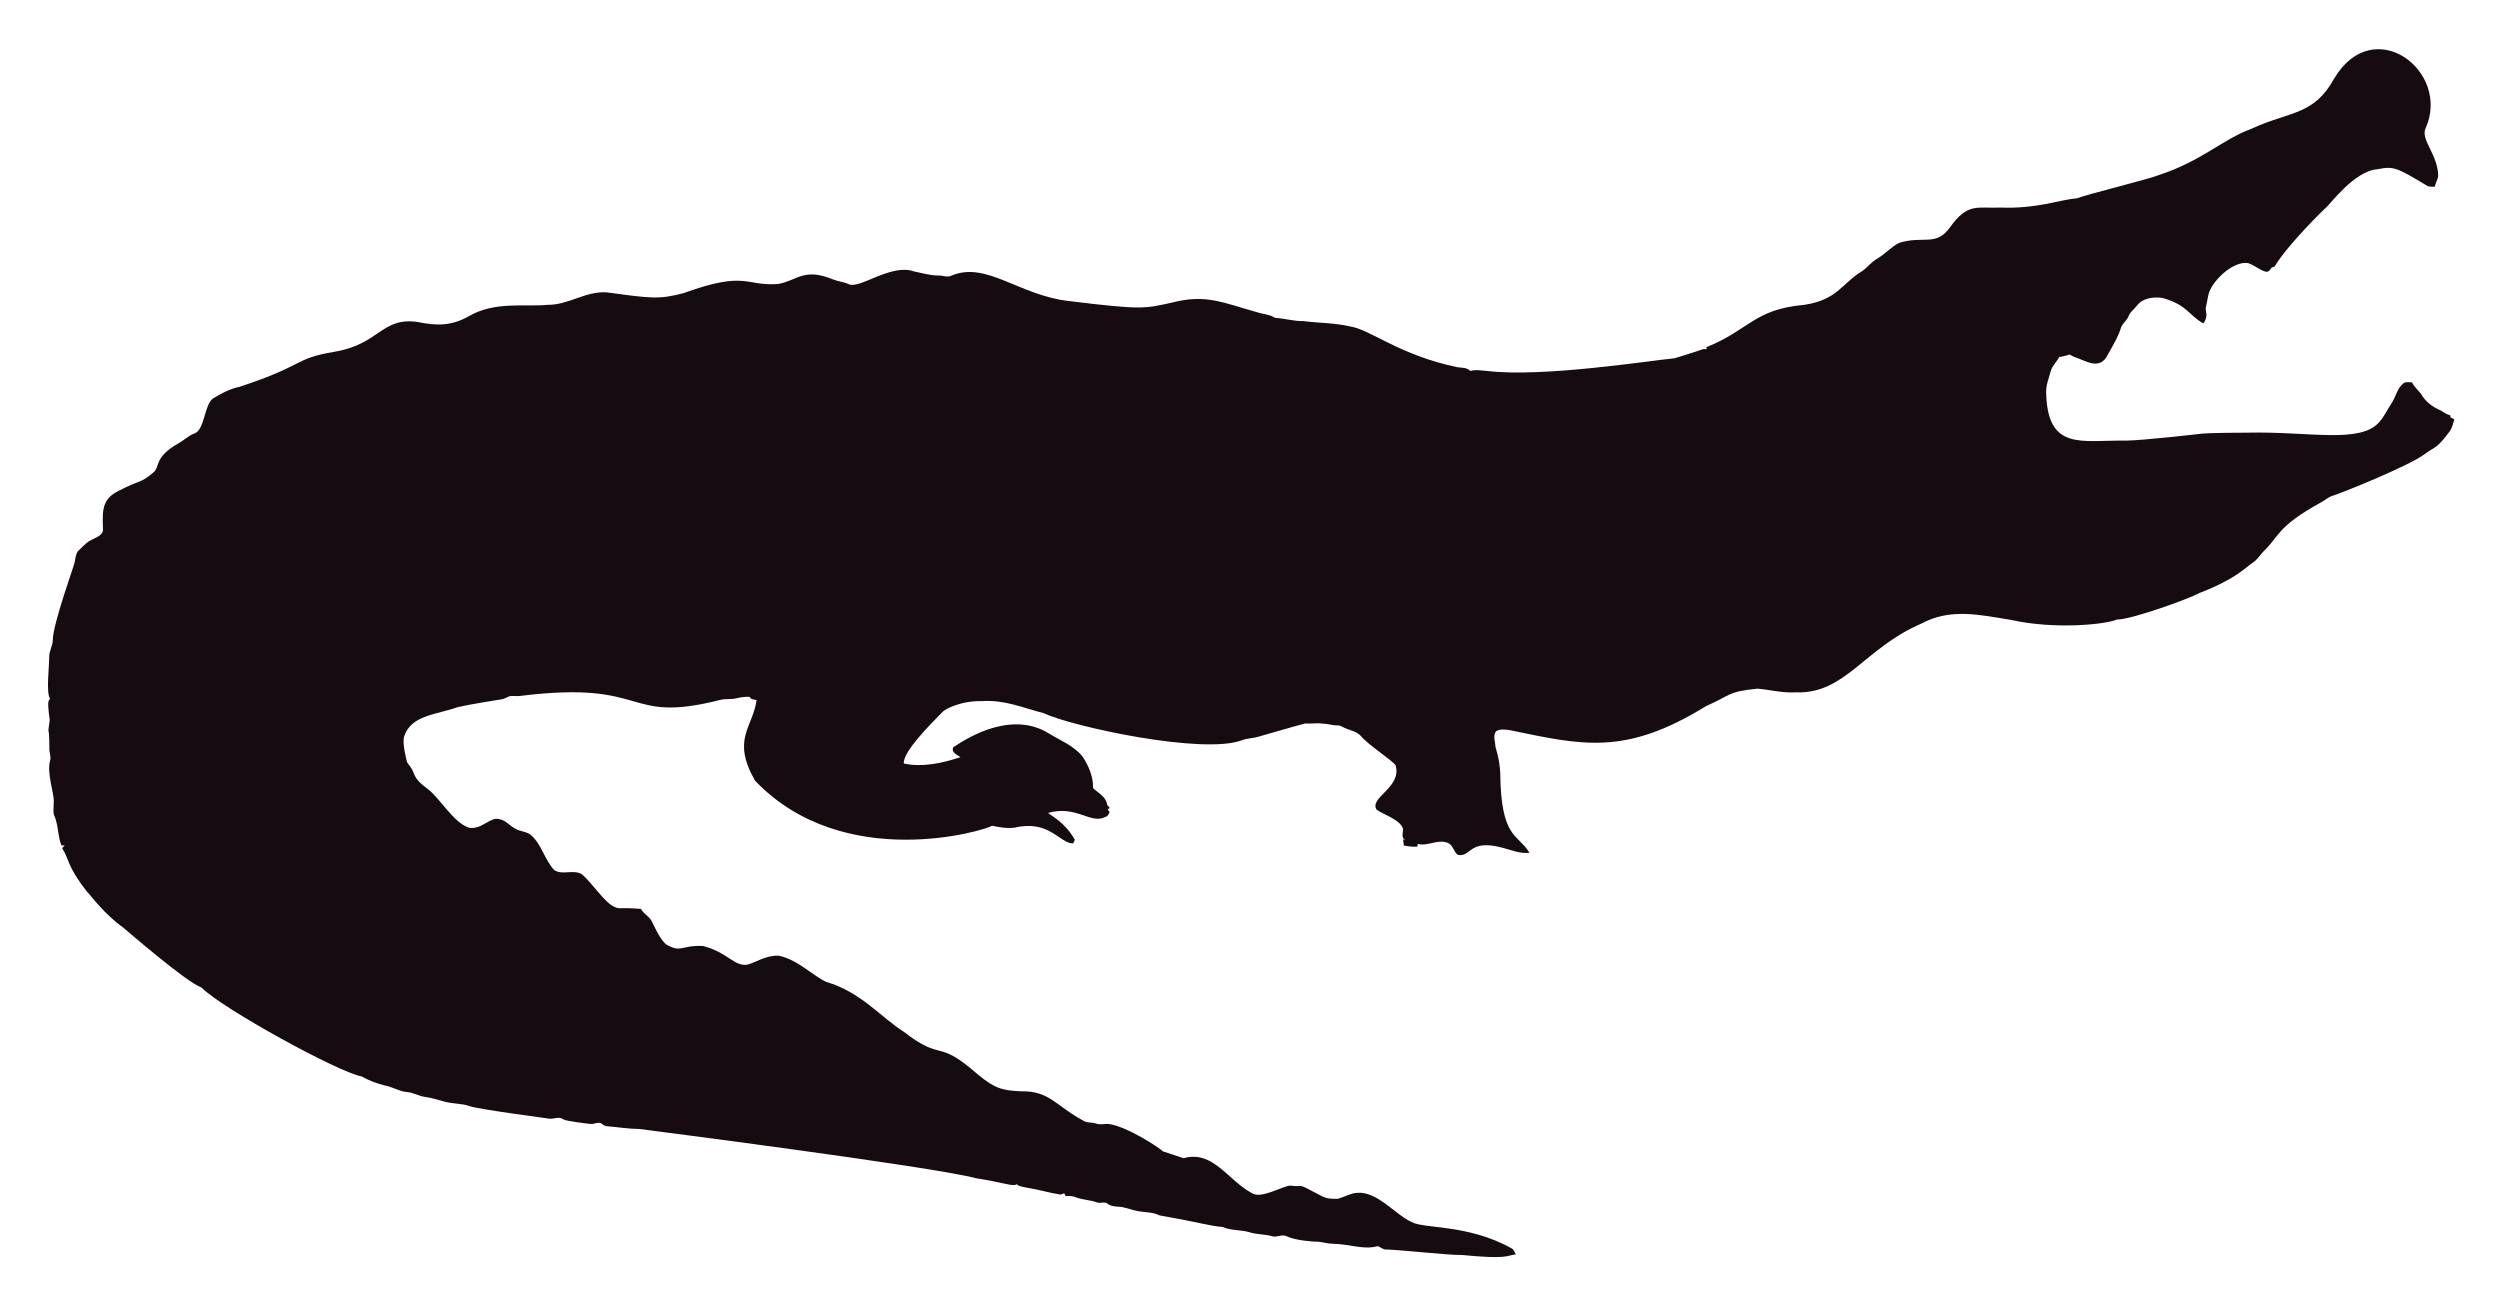
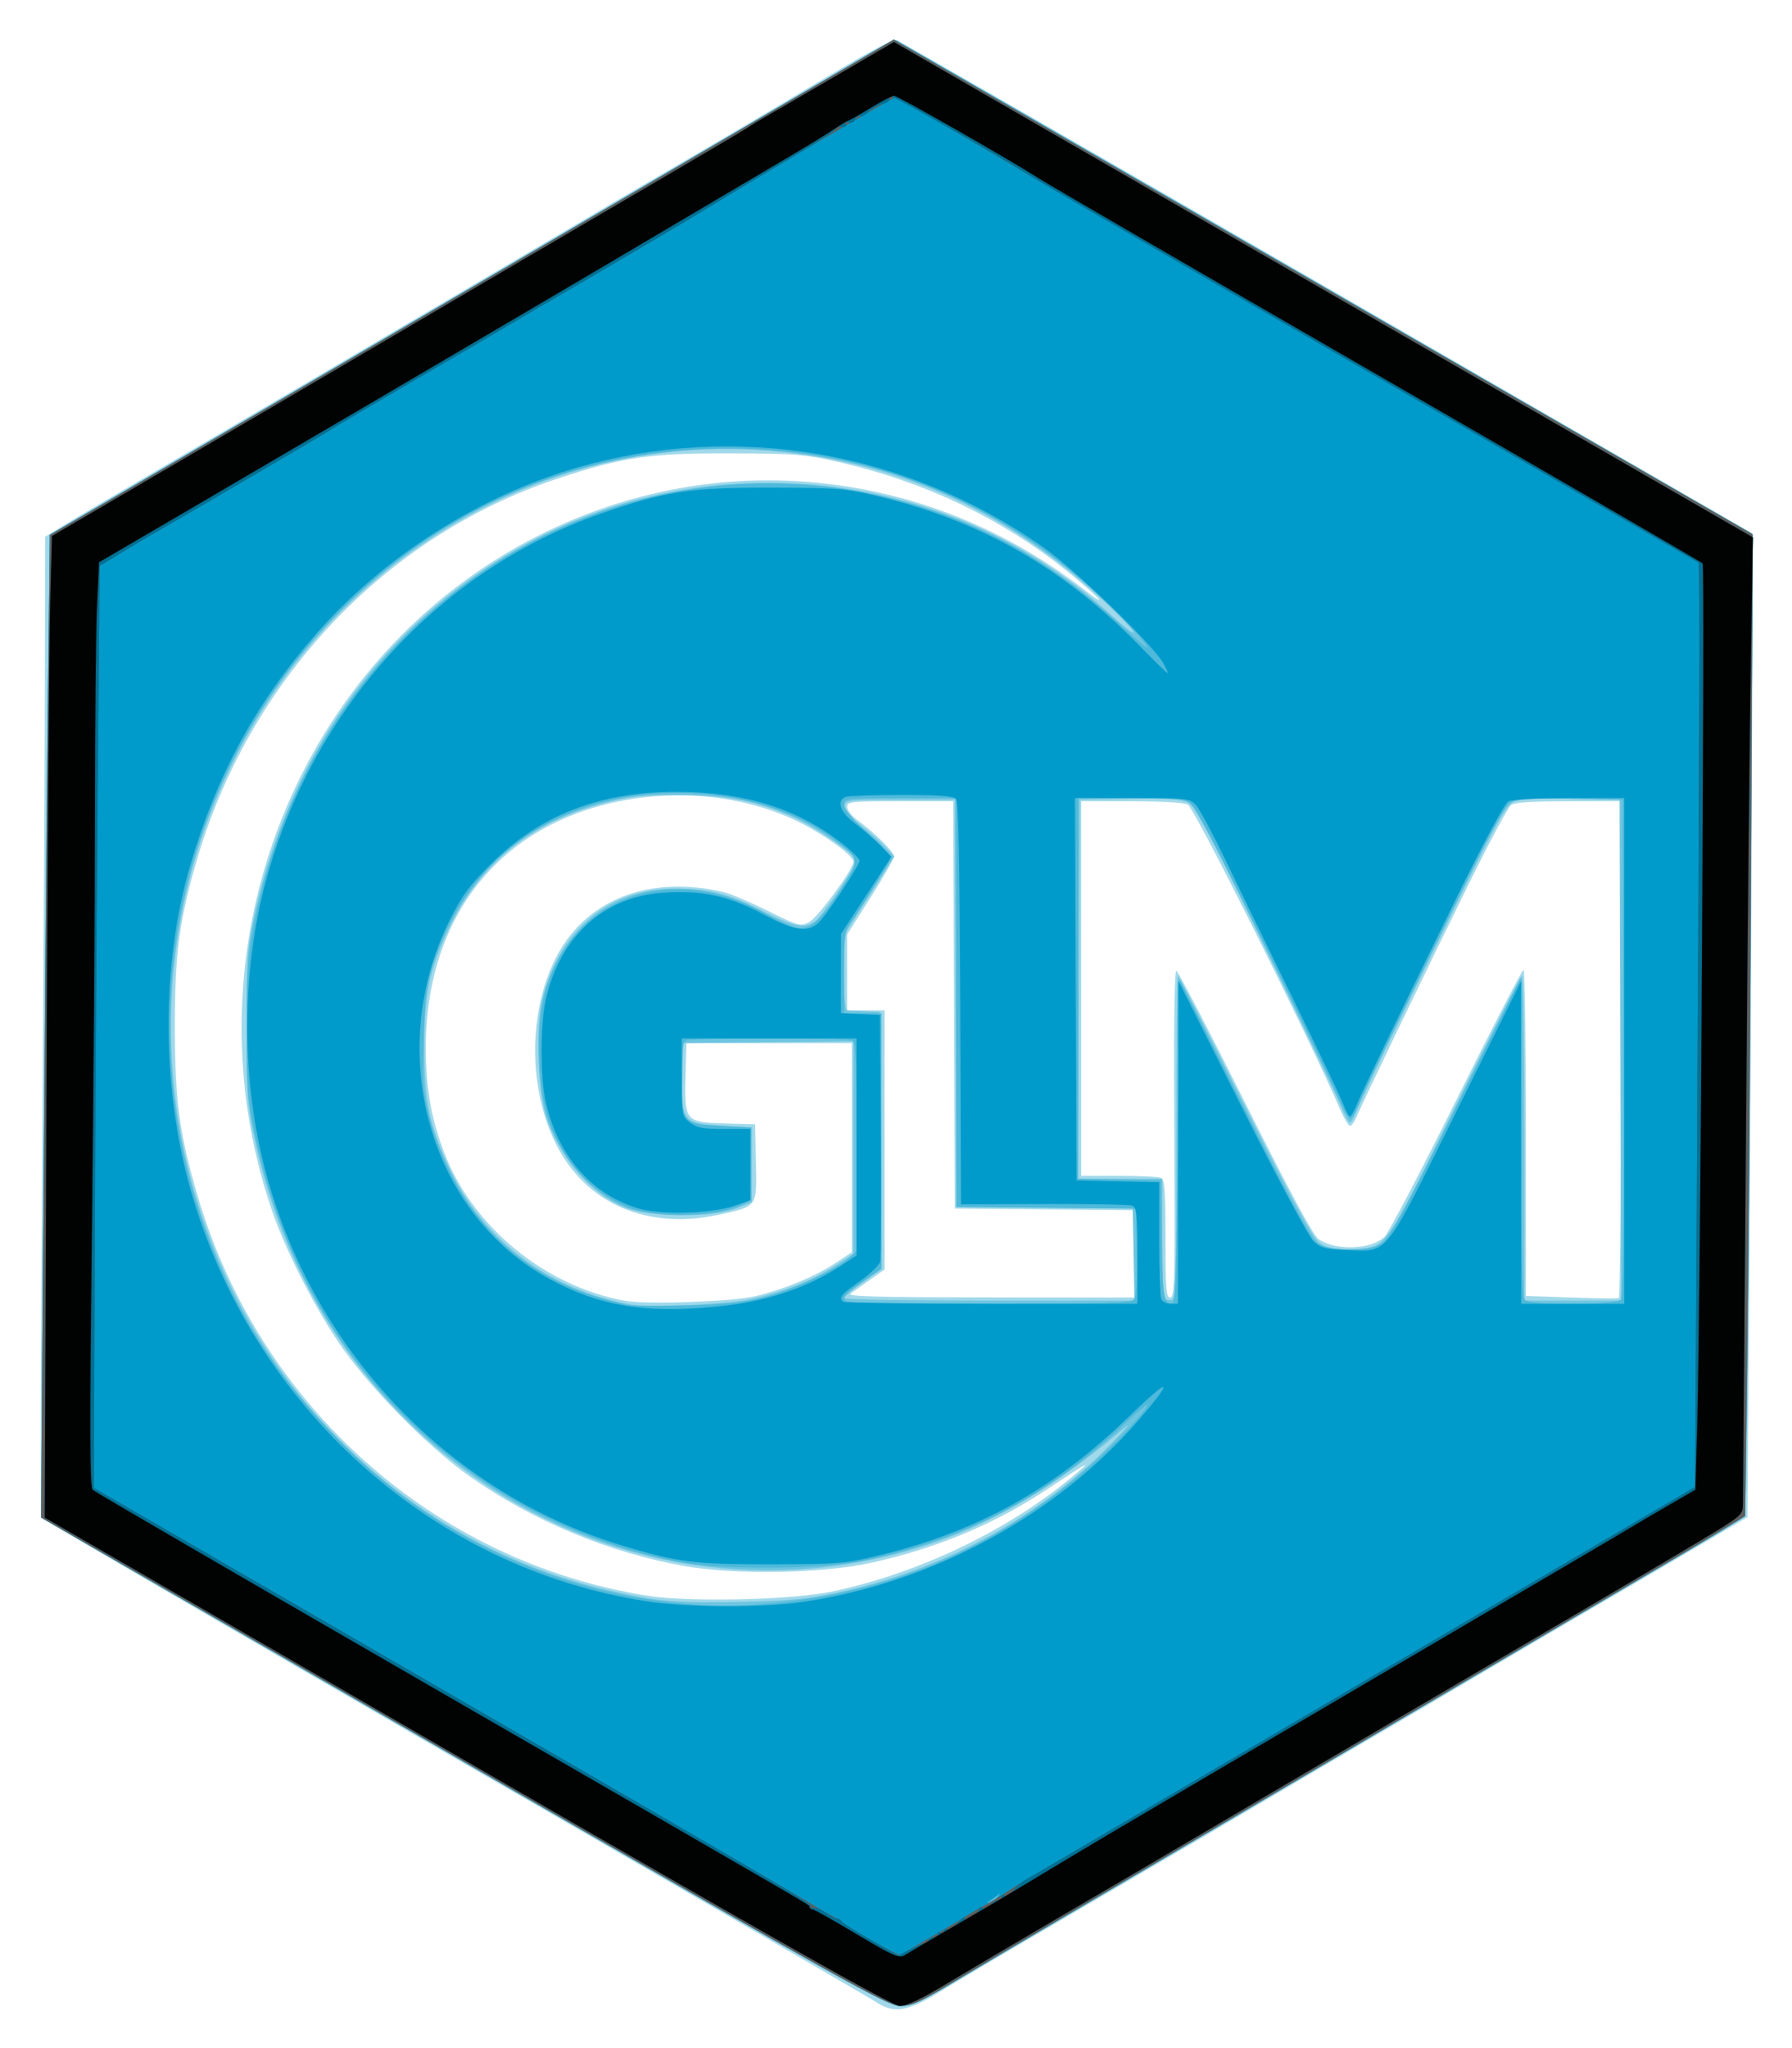
- <svg xmlns="http://www.w3.org/2000/svg" role="img" viewBox="-18.65 -23.65 2659.80 1387.30">
-   <path fill="#160B10" d="M2562.057 112.664c-5.93 12.226 13.089 27.649 13.408 51.328-.967 3.791-2.837 7.289-3.816 11.093-2.417-.267-4.923.089-7.226-.636-33.512-20.05-36.245-21.483-53.631-18.038-24.88 1.775-51.012 38.147-54.547 40.579-1 .685-40.963 39.485-54.967 62.993-1.056.331-2.086.661-3.078 1.005-1.45 2.188-3.295 5.317-6.386 4.363-6.755-1.794-12.047-7.022-18.687-9.083-14.172-2.325-33.569 14.577-40.185 28.126-2.76 5.432-2.862 11.614-4.401 17.415-2.078 5.918 3.558 9.203-2.964 18.611-15.758-8.651-16.89-19.671-43.645-27.108-9.541-1.323-21.002.025-27.146 8.345-2.9 3.956-7.454 6.64-8.994 11.487-1.705 4.223-5.788 6.857-7.569 10.978-3.219 10.775-9.274 20.417-14.705 30.186-7.484 15.043-21.458 7.113-29.639 3.893-3.549-1.501-7.378-2.404-10.482-4.745-3.613 1.31-7.378 2.124-11.131 2.799-2.9 5.19-7.62 9.362-9.184 15.252-1.972 7.442-5.139 14.807-4.771 22.656 1.426 62.435 37.744 50.23 84.657 50.985 18.427-.238 76.659-6.917 77.661-7.06 10.315-1.512 51.103-1.387 52.104-1.425 64.718-1.507 119.253 12.017 139.725-10.991 5.622-6.144 8.955-13.878 13.598-20.735 4.617-7.073 5.915-16.893 13.662-21.562 2.519-.687 5.19-.305 7.81-.242 2.481 5.406 7.582 8.854 10.609 13.891 4.503 7.467 12.047 12.632 19.921 16.041 3.269 1.794 6.144 4.389 9.999 4.936.166.852.369 1.705.598 2.57 1.259.611 2.519 1.208 3.854 1.819-1.196 4.325-2.073 8.854-4.681 12.606-14.981 20.134-15.737 16.079-26.561 24.297-16.513 12.73-90.704 42.38-97.937 44.421-4.63 1.259-8.078 4.719-12.199 6.907-47.689 26.034-44.914 36.755-61.276 51.99-3.969 4.096-6.856 9.273-11.754 12.403-6.886 4.248-16.845 16.908-56.76 32.26-10.994 6.222-73.381 28.559-87.544 28.177-12.182 5.289-66.295 10.873-113.113.394-34.047-5.52-64.247-12.539-95.05 3.905-61.045 26.219-81.054 75.205-133.67 73.195-13.739.903-27.159-2.684-40.745-3.943-32.756 3.396-26.951 6.432-54.687 18.547-86.536 53.421-132.198 41.426-208.888 25.607-4.859-.636-10.304-1.616-14.68 1.259-3.511 4.999-.687 11.232-.509 16.804 2.76 8.879 4.605 18.076 5.037 27.388.678 70.703 18.876 64.615 31.064 85.038-10.38 1.31-20.137-3.346-30.008-5.724-35.054-8.942-31.959 10.974-46.367 7.887-4.376-3.651-5.076-10.864-10.94-12.886-10.482-3.893-20.875 4.033-31.37 1.285-.165.725-.483 2.163-.649 2.875-4.834.432-9.592-.331-14.311-1.196-.153-2.201-.407-4.401-.751-6.551.7.127 2.112.382 2.824.509-5.368-1.387-2.926-7.48-2.862-11.411-2.581-10.171-21.93-15.743-28.266-20.735-7.896-13.101 27.192-23.356 20.29-47.143-4.808-6.385-29.888-22.164-37.17-31.395-4.783-5.063-12.047-5.813-18.013-8.815-1.972-.827-3.791-2.315-6.017-2.239-5.597.191-10.965-1.781-16.537-1.908-6.208-.878-12.441.318-18.661-.076-6.376 1.51-49.471 13.993-49.471 13.993-5.775 1.781-11.97 1.603-17.631 3.791-41.153 15.671-180.401-14.399-211.051-28.838-22.477-5.819-41.27-14.396-65.945-12.772-23.033-.496-39.521 9.215-41.101 11.08-14.156 14.382-42.805 43.009-41.597 55.297 9.881 2.049 27.067 4.244 60.297-6.755-3.6-2.633-10.164-4.859-7.683-10.52 30.91-20.96 69.478-34.528 101.385-14.896 12.454 7.683 26.879 13.128 36.241 24.907 6.449 9.897 11.461 21.384 11.08 33.43 5.483 5.19 14.184 9.464 14.96 17.771.954 1.132 1.883 2.239 2.9 3.371-.56.344-1.679 1.03-2.251 1.361.674 1.081 1.336 2.15 2.022 3.244-1.157 2.112-2.252 4.643-4.923 5.037-15.167 7.923-30.412-12.885-60.589-4.414 4.515 3.914 17.957 10.035 28.495 28.596-.623 1.285-1.221 2.582-1.781 3.893-14.581-.066-25.26-25.439-62.103-16.83-8.065 1.081-16.27-.28-24.119-2.048-5.689 4.616-157.704 51.097-252.241-47.919-25.462-44.516-2.105-56.742 1.616-85.776-2.646-.598-6.259-.445-7.429-3.447-4.834-.216-9.63.547-14.311 1.666-5.343 1.336-10.927.254-16.283 1.527-104.921 26.598-73.475-21.586-213.976-4.058-3.638.483-7.327-.471-10.927.267-2.722 1.043-5.203 2.786-8.129 3.244-1.005.139-35.568 5.632-46.749 8.332-23.248 8.245-49.669 8.494-57.027 31.013-2.544 7.127 2.495 25.23 2.659 26.23.509 2.748 2.964 4.529 4.274 6.907 5.125 7.002 1.576 10.814 17.186 22.287 13.483 9.569 27.903 36.42 44.764 41.877 13.652 2.389 22.508-11.842 32.107-9.146 7.022 1.107 11.334 7.276 17.415 10.317 5.356 3.193 12.365 2.633 17.033 7.162 11.029 10.189 14.018 26.078 24.284 36.878 8.765 5.47 19.972-.979 28.965 4.071 11.309 9.233 25.045 31.634 35.809 35.287 4.836 2.294 4.589-.02 27.477 1.832 2.226 4.796 7.327 7.085 10.253 11.347 2.611 3.387 8.633 20.294 16.715 26.574 16.075 9.185 15.426.491 38.875 1.488 26.056 6.667 32.977 21.713 46.774 19.997 8.688-1.942 19.833-10.206 33.646-9.68 20.419 4.043 37.013 21.857 50.896 27.986 36.199 10.4 58.502 37.92 82.062 52.817 43.011 33.213 34.403 6.396 79.034 45.566 18.208 15.125 26.246 17.04 45.986 17.936 30.318-.751 37.93 16.193 65.525 30.81 4.134 3.155 9.541 1.844 14.196 3.498 4.147 1.463 8.51.394 12.772.369 18.974 1.87 55.059 25.539 58.465 29.232 7.353 2.353 14.667 4.91 22.02 7.276 31.527-8.837 46.862 23.524 72.916 37.323 9.817 6.052 31.604-7.299 40.338-8.179 17.829 2.357 3.781-4.531 33.392 11.016 5.241 3.066 11.589 3.218 17.504 3.028 6.869-1.921 13.204-5.852 20.48-6.348 21.245-1.942 41.314 23.767 57.816 30.975 12.756 7.578 60.29 2.089 106.638 28.189 2.366 1.298 3.155 4.007 4.3 6.284-10.435 1.423-8.676 5.392-56.964.7-16.115.199-61.486-5.252-82.52-5.953-2.824-.572-4.91-3.04-7.772-3.397-15.269 4.072-27.792-2.198-48.492-2.671-5.546-.102-10.825-2.201-16.359-2.162-2.762-.015-21.848-1.008-32.323-6.004-4.758-1.972-9.668 1.654-14.476.293-7.747-2.315-16.003-1.781-23.737-4.121-9.541-3.104-20.277-1.692-29.41-5.865-12.12-.691-23.98-4.714-66.899-12.25-6.984-3.625-14.985-3.091-22.516-4.49-7.416-1.145-14.324-4.643-21.892-4.821-3.727-.204-7.632-.649-10.698-2.939-3.206-2.951-7.645-.127-11.334-1.539-7.531-2.798-15.774-2.646-23.203-5.712-3.282-1.298-6.844-1.17-10.278-1.081-.394-.763-1.183-2.264-1.577-3.015-1.285.636-2.608 1.119-3.982 1.45-12.263-1.87-24.131-5.674-36.394-7.467-3.46-.903-7.404-1.005-10.113-3.6-3.831 2.97-12.398-1.54-43.747-6.411-46.335-12.483-357.594-52.295-357.594-52.295-11.716-.14-23.317-2.023-34.982-3.015-2.442-.127-4.211-1.844-6.068-3.18-3.753-1.387-7.467 1.336-11.271.789-2.02-.195-26.027-2.946-28.838-4.923-4.592-3.587-10.278.216-15.367-.738-2.203-.387-74.203-9.818-84.135-13.242-8.243-2.989-17.224-2.379-25.658-4.529-7.162-1.895-14.209-4.274-21.574-5.254-6.92-.878-13.001-4.923-20.035-5.266-8.319-.878-15.443-5.826-23.648-7.073-8.256-2.252-16.448-5.037-23.775-9.49-23.552-3.584-149.518-72.739-170.649-94.63-16.013-5.37-81.914-62.745-82.914-63.439-21.039-15.096-34.147-33.758-38.964-38.595-21.778-27.726-18.854-34.892-26.396-46.215.916-1.018 1.832-2.01 2.748-3.015-1.145.038-2.29.076-3.435.14-3.651-8.676-3.18-18.28-6.042-27.172-2.062-7.913-2.975-1.701-2.175-19.526.634-7.664-7.675-30.697-3.931-43.518 1.348-4.16-.814-8.281-.751-12.454.068-28.882-2.418-11.02.394-30.657-3.041-22.85-1.09-20.042.305-22.719-4.294-7.378-.844-32.606-.89-44.586-.025-6.246 3.714-11.741 3.867-17.962 0-16.859 22.775-79.378 23.076-82.113 1.056-4.198 1.043-9.032 3.778-12.568 4.338-3.74 7.874-8.485 13.052-11.169 4.745-2.913 11.411-4.172 13.471-10.088.043-16.362-3.503-32.575 15.532-42.157 25.219-13.344 23.115-7.424 38.34-20.379 6.931-5.754.059-15.764 26.434-30.772 5.915-3.129 10.622-8.281 17.046-10.507 11.015-3.661 10.497-31.892 20.099-37.437 8.612-5.33 17.796-10.113 27.795-12.148 71.433-23.584 56.818-29.805 100.939-37.31 48.019-7.907 49.805-36.895 88.244-31.777 19.858 4.163 35.994 4.605 54.61-5.953 27.665-16.35 60.97-9.859 83.919-12.212 22.172.42 41.279-15.29 63.693-13.191 46.138 6.272 54.878 7.691 80.993.738 67.442-24.31 65.094-7.128 100.634-9.706 20.946-3.875 27.233-17.596 58.388-4.91 5.368 2.188 11.283 2.595 16.575 5.025 11.553 5.818 45.215-22.204 69.43-13.535 8.676 1.717 17.262 4.401 26.205 4.401 4.49-.216 9.083 2.252 13.446.293 37.015-16.156 72.304 20.872 125.096 26.815 80.305 9.923 81.3 7.845 110.289 1.603 36.266-9.336 54.189.413 92.111 10.902 5.775 1.717 12.11 1.984 17.237 5.47 10.075.458 19.844 3.638 29.983 3.396 16.588 2.163 33.506 1.819 49.853 5.686 21.982 3.418 52.115 30.498 114.347 43.441 4.681.572 9.999.28 13.586 3.956 5.864-1.844 12.047-.267 18.038-.025 59.148 7.176 174.934-11.359 199.106-13.471 9.82-3.218 19.819-5.966 29.576-9.452 1.488-.674 3.155-.356 4.758-.229-.115-.522-.356-1.577-.483-2.099 45.944-18.548 50.589-40.213 103.827-45.057 35.891-5.17 40.645-23.282 61.836-35.809 5.712-3.969 9.897-9.808 16.028-13.281 8.408-4.872 14.82-12.555 23.559-16.931 25.605-7.944 38.867 4.305 53.847-16.257 19.089-26.933 29.276-20.168 53.605-21.256 38.819 1.522 63.061-8.345 81.948-9.935 11.484-4.495 77.877-20.69 87.061-24.742 45.297-14.857 67.746-37.884 97.505-48.848 42.187-19.404 67.008-14.225 88.74-53.694 41.891-70.568 124.443-7.946 97.366 52.7z" />
+ <svg xmlns="http://www.w3.org/2000/svg" role="img" viewBox="-7.33 -6.83 367.40 419.90">
+   <g id="g1054">
+     <g id="g1175" stroke-width=".64">
+       <path id="path1189" fill="#a1d9eb" d="M 172.16,403.544 C 170.928,402.72 132.336,380.383 86.4,353.908 40.464,327.433 2.413,305.301 1.842,304.726 0.891,303.767 0.847,297.631 1.316,231.36 1.598,191.584 1.849,146.481 1.874,131.131 L 1.92,103.222 5.612,100.943 C 7.643,99.69 16.931,94.218 26.252,88.784 35.573,83.35 51.552,73.995 61.76,67.996 71.968,61.997 88.528,52.274 98.56,46.389 c 10.032,-5.885 19.016,-11.17 19.964,-11.745 0.948,-0.575 7.14,-4.188 13.76,-8.029 C 138.904,22.774 148.496,17.132 153.6,14.078 171.56,3.331 175.496,1.167 176.543,1.463 177.124,1.628 216.768,24.389 264.64,52.043 l 87.04,50.28 0.149,36.678 c 0.082,20.173 -0.062,65.603 -0.32,100.956 l -0.469,64.278 -8.96,5.277 c -4.928,2.902 -9.68,5.692 -10.56,6.2 -4.999,2.886 -29.258,17.104 -33.6,19.694 -2.816,1.679 -13.153,7.756 -22.972,13.503 -9.818,5.747 -18.805,11.026 -19.971,11.73 -2.908,1.757 -32.152,18.899 -48.898,28.664 -7.568,4.413 -16.607,9.777 -20.087,11.92 -7.273,4.479 -9.939,4.926 -13.833,2.321 z m -8.64,-84.104 c 18.209,-3.907 36.58,-12.83 49.994,-24.283 3.132,-2.674 2.173,-2.148 -5.972,3.276 -10.894,7.254 -22.923,12.265 -36.549,15.225 -9.748,2.118 -27.463,2.416 -37.737,0.636 C 117.769,311.611 101.839,304.978 88.96,295.849 80.026,289.517 67.812,276.99 61.876,268.072 56.7,260.297 51.069,249.097 48.406,241.28 30.034,187.352 53.756,127.652 103.431,102.806 119.863,94.587 137.823,90.819 155.84,91.81 c 21.542,1.185 41.847,8.833 59.2,22.297 5.717,4.436 2.805,1.271 -3.52,-3.825 C 198.096,99.466 182.252,91.906 164.564,87.876 157.726,86.318 155.921,86.176 142.4,86.13 125.87,86.074 120.4,86.873 107.035,91.299 71.629,103.022 43.707,132.643 32.923,169.92 c -3.501,12.101 -4.394,18.927 -4.399,33.6 -0.004,15.267 0.948,22.28 4.773,35.154 12.748,42.906 48.439,74.603 91.924,81.637 8.679,1.404 29.952,0.92 38.299,-0.871 z m -15.763,-60.547 c 5.827,-1.422 12.011,-3.982 16.083,-6.659 L 167.36,249.92 V 228.48 207.04 H 150.4 133.44 l -0.183,6.637 c -0.258,9.344 -0.063,9.583 8.023,9.82 l 6.24,0.183 0.179,7.812 c 0.21,9.161 0.337,8.976 -7.346,10.684 -14.92,3.316 -27.607,-2.177 -33.752,-14.614 -5.467,-11.063 -5.586,-26.215 -0.295,-37.302 5.947,-12.46 19.232,-17.868 34.813,-14.171 1.408,0.334 5.483,2.064 9.055,3.845 6.101,3.041 6.606,3.185 8.32,2.366 1.795,-0.857 9.185,-10.875 9.185,-12.452 0,-1.017 -3.811,-4.013 -8.64,-6.792 -16.344,-9.405 -39.997,-9.038 -56.386,0.876 C 88.055,172.764 80,188.432 80,208 c 0,8.278 1.113,14.589 3.804,21.567 5.865,15.21 20.626,27.295 37.005,30.298 4.52,0.829 22.181,0.193 26.949,-0.971 z M 325.12,208.282 V 157.44 h -10.758 c -7.614,0 -11.068,0.234 -11.818,0.8 -0.583,0.44 -4.194,7.136 -8.023,14.88 -7.84,15.854 -22.592,46.44 -23.692,49.12 -0.397,0.968 -0.981,1.76 -1.297,1.76 -0.316,0 -1.193,-1.437 -1.948,-3.192 -6.319,-14.689 -29.916,-61.92 -31.307,-62.665 C 235.48,157.716 230.924,157.44 224.682,157.44 H 214.4 v 38.4 38.4 h 7.628 c 4.195,0 8.083,0.175 8.64,0.388 0.874,0.335 1.012,2.045 1.012,12.48 0,10.493 0.131,12.092 0.992,12.092 0.885,0 0.971,-3.6 0.8,-33.6 -0.127,-22.19 0.026,-33.535 0.448,-33.409 0.352,0.105 6.688,12.271 14.08,27.035 9.105,18.185 13.961,27.212 15.055,27.986 3.477,2.46 10.886,2.193 13.568,-0.489 0.845,-0.845 7.488,-13.503 14.762,-28.129 7.274,-14.626 13.448,-26.593 13.721,-26.593 0.272,-8e-5 0.495,15.048 0.495,33.44 V 258.88 l 9.28,0.32 c 5.104,0.176 9.496,0.231 9.76,0.122 0.264,-0.109 0.48,-23.077 0.48,-51.04 z m -99.84,41.968 v -8.95 l -18.4,-0.17 -18.4,-0.17 -0.165,-41.76 -0.165,-41.76 h -10.875 c -10.072,0 -10.875,0.086 -10.875,1.16 0,0.638 0.936,1.851 2.08,2.696 3.674,2.714 7.52,6.521 7.52,7.444 0,0.493 -2.16,4.299 -4.8,8.458 l -4.8,7.562 v 7.78 7.78 h 3.84 3.84 v 26.573 26.573 l -2.955,2.067 c -1.625,1.137 -3.425,2.418 -4,2.846 -0.827,0.617 5.138,0.784 28.555,0.8 l 29.6,0.02 z" />
+       <path id="path1187" fill="#6ec5e0" d="M 87.745,354.368 1.091,304.32 l 0.507,-72 C 1.877,192.72 2.28,147.375 2.493,131.554 L 2.88,102.787 15.68,95.309 C 27.429,88.444 62.365,67.949 66.88,65.273 68.816,64.125 89.931,51.722 123.52,32.003 167.416,6.234 176.117,1.215 176.576,1.402 176.843,1.511 216.461,24.352 264.615,52.16 l 87.552,50.56 -0.407,80.64 c -0.224,44.352 -0.59,89.662 -0.812,100.688 l -0.405,20.048 -2.513,1.587 c -1.382,0.873 -3.43,2.115 -4.551,2.761 -2.871,1.654 -48.504,28.425 -92.278,54.137 -43.242,25.399 -55.938,32.861 -63.471,37.304 -6.514,3.842 -8.245,4.591 -10.56,4.564 -2.479,-0.029 -11.859,-5.282 -89.424,-50.08 z m 76.487,-34.631 c 21.709,-4.567 41.769,-15.502 56.568,-30.836 3.666,-3.799 4.044,-4.333 1.6,-2.26 -12.757,10.817 -25.329,18.359 -37.819,22.687 -32.848,11.384 -68.848,5.848 -96.783,-14.882 C 65.536,277.926 50.585,254.138 44.728,225.92 43.37,219.377 43.2,216.891 43.2,203.52 c 0,-13.368 0.167,-15.823 1.505,-22.08 C 50.047,156.456 62.44,134.698 80.32,118.911 100.114,101.433 124.324,92.16 150.157,92.16 c 26.588,0 51.18,9.55 70.826,27.506 1.934,1.768 3.756,3.214 4.049,3.214 0.963,0 -7.644,-8.329 -13.191,-12.766 -16.944,-13.553 -35.393,-21.419 -56.301,-24.006 -26.917,-3.331 -53.043,2.936 -75.604,18.134 -44.073,29.69 -63.022,86.379 -46.031,137.709 12.994,39.256 44.543,68.362 83.857,77.36 9.63,2.204 13.602,2.547 26.56,2.294 9.931,-0.194 13.581,-0.537 19.912,-1.868 z M 146.56,259.564 c 6.549,-1.412 12.625,-3.806 17.249,-6.794 l 3.871,-2.502 v -21.784 -21.784 l -17.44,0.17 -17.44,0.17 -0.181,6.784 c -0.247,9.287 0.121,9.74 8.282,10.176 l 5.979,0.32 v 7.66 7.66 l -3.2,1.269 c -4.931,1.956 -17.82,1.87 -22.849,-0.151 -6.691,-2.689 -12.688,-9.388 -15.864,-17.718 -2.006,-5.263 -2.586,-19.156 -1.05,-25.151 3.647,-14.237 13.677,-22.529 27.253,-22.529 6.802,0 10.738,0.999 17.63,4.474 6.759,3.408 8.767,3.814 11.027,2.231 1.392,-0.975 8.493,-11.37 8.493,-12.433 0,-1.054 -7.983,-6.618 -12.48,-8.698 -7.537,-3.486 -14.026,-4.775 -24.04,-4.775 -7.14,0 -9.876,0.284 -14.826,1.54 C 101.814,161.545 91.132,170.067 84.808,183.36 80.722,191.95 79.68,196.958 79.68,208 c 0,11.286 1.045,16.133 5.459,25.33 6.98,14.541 20.909,24.73 37.421,27.375 3.803,0.609 19.302,-0.127 24,-1.14 z M 225.137,250.4 224.96,240.96 206.885,240.79 188.809,240.62 188.645,198.87 188.48,157.12 h -11.2 c -10.74,0 -11.208,0.053 -11.385,1.29 -0.129,0.902 0.736,1.994 2.88,3.634 1.686,1.29 4.016,3.331 5.179,4.536 l 2.114,2.192 -5.154,8.056 -5.154,8.056 v 7.718 c 0,5.721 0.207,7.731 0.8,7.767 0.44,0.027 2.096,0.099 3.68,0.16 l 2.88,0.111 0.167,26.373 0.167,26.373 -3.847,2.713 c -2.116,1.492 -3.847,2.944 -3.847,3.227 0,0.283 13.4,0.514 29.777,0.514 h 29.777 z M 233.92,226.39 c 0,-18.211 0.144,-33.111 0.32,-33.11 0.176,4e-4 6.368,12.016 13.76,26.701 9.865,19.599 13.921,27.046 15.247,28 1.388,0.997 2.799,1.297 6.08,1.292 7.646,-0.013 6.79,1.137 21.802,-29.265 7.255,-14.691 13.407,-26.715 13.671,-26.72 0.264,-0.005 0.48,14.968 0.48,33.272 v 33.28 h 9.924 9.924 l -0.164,-51.36 -0.164,-51.36 -9.905,-0.177 c -6.63,-0.119 -10.518,0.076 -11.759,0.59 -1.608,0.666 -3.257,3.624 -12.414,22.257 -11.594,23.592 -18.659,38.281 -19.956,41.49 -0.462,1.144 -1.041,2.08 -1.285,2.08 -0.245,0 -1.12,-1.656 -1.946,-3.68 -1.27,-3.113 -21.066,-43.952 -27.685,-57.113 -1.232,-2.45 -2.745,-4.484 -3.689,-4.959 -1.131,-0.569 -4.602,-0.759 -11.84,-0.647 l -10.24,0.159 -0.165,38.88 -0.165,38.88 h 8.645 8.645 v 12.053 c 0,6.629 0.202,12.255 0.449,12.502 0.247,0.247 0.895,0.363 1.44,0.257 0.88,-0.17 0.991,-3.916 0.991,-33.302 z" />
+       <path id="path1185" fill="#4eb9da" d="M 87.755,354.361 1.11,304.32 1.604,238.72 c 0.272,-36.08 0.67,-81.409 0.885,-100.73 L 2.88,102.859 19.84,92.935 C 37.749,82.456 61.545,68.494 91.2,51.065 107.333,41.583 117.026,35.89 162.702,9.067 l 13.262,-7.788 88.07,50.72 88.07,50.72 -0.375,71.68 c -0.206,39.424 -0.56,84.716 -0.785,100.649 l -0.41,28.969 -4.867,2.964 c -2.677,1.63 -5.731,3.464 -6.787,4.077 -1.056,0.612 -10.128,5.931 -20.16,11.821 -38.494,22.597 -52.188,30.636 -72,42.27 -11.264,6.614 -27.104,15.899 -35.2,20.635 -8.096,4.735 -18.5,10.879 -23.119,13.653 -7.182,4.313 -8.805,5.039 -11.2,5.005 -2.515,-0.035 -11.636,-5.142 -89.446,-50.08 z M 151.04,321.879 c 23.854,-2.193 44.393,-10.757 63.04,-26.286 5.691,-4.739 12.585,-11.829 13.919,-14.313 0.378,-0.704 -1.879,1.147 -5.016,4.113 -15.284,14.451 -31.99,23.21 -52.743,27.654 -8.896,1.905 -29,2.101 -38.265,0.374 -13.69,-2.553 -27.881,-8.346 -39.474,-16.114 -25.043,-16.782 -41.052,-40.801 -47.516,-71.29 -1.567,-7.39 -1.716,-9.323 -1.708,-22.176 0.007,-12.661 0.176,-14.886 1.671,-22.08 4.908,-23.618 15.588,-43.342 32.277,-59.609 C 106.006,94.095 147.447,84.961 185.28,98.336 c 14.179,5.012 26.068,12.524 39.156,24.739 5.63,5.254 4.188,2.755 -2.147,-3.72 -21.76,-22.245 -49.788,-34.234 -80.03,-34.235 -29.355,-4.1e-4 -56.428,10.872 -77.715,31.21 -34.213,32.687 -45.971,83.075 -29.966,128.42 6.371,18.05 15.852,32.474 30.639,46.611 18.04,17.248 41.695,28.097 66.475,30.487 8.107,0.782 11.127,0.787 19.348,0.031 z m -1.92,-62.642 c 5.755,-1.439 15.035,-5.717 17.643,-8.134 l 1.557,-1.443 v -21.402 c 0,-18.926 -0.117,-21.447 -1.012,-21.791 -1.321,-0.507 -32.494,-0.507 -33.815,0 -0.84,0.322 -1.012,1.611 -1.012,7.558 0,9.537 0.019,9.561 7.998,9.974 l 6.185,0.32 -0.027,6.88 c -0.015,3.784 -0.038,7.266 -0.052,7.739 -0.014,0.488 -1.751,1.386 -4.025,2.08 -5.812,1.774 -16.165,1.649 -20.96,-0.253 -5.053,-2.005 -9.516,-5.627 -12.617,-10.24 -3.695,-5.498 -5.309,-11.033 -5.727,-19.646 -0.585,-12.059 2.009,-20.421 8.422,-27.144 9.181,-9.625 24.436,-10.945 37.955,-3.285 2.452,1.39 5.181,2.708 6.064,2.93 2.848,0.715 5.205,-1.204 9.14,-7.441 4.195,-6.649 4.202,-6.557 -0.736,-10.362 -14.353,-11.059 -39.222,-13.092 -57.019,-4.661 -12.618,5.978 -21.621,16.693 -25.891,30.816 -1.015,3.357 -1.416,6.831 -1.658,14.379 -0.283,8.794 -0.156,10.62 1.094,15.68 2.902,11.75 9.718,22.533 18.395,29.101 6.349,4.807 12.463,7.512 22.257,9.85 0.704,0.168 6.032,0.204 11.84,0.079 8.044,-0.173 11.856,-0.551 16,-1.586 z m 76.1,0.355 c 0.498,-0.6 0.679,-3.764 0.558,-9.76 L 225.6,240.96 207.2,240.79 188.8,240.62 V 198.71 156.8 h -11.52 c -11.267,0 -11.52,0.029 -11.52,1.341 0,0.843 1.781,3.004 4.8,5.823 2.64,2.465 4.8,4.732 4.8,5.037 0,0.526 -5.752,9.821 -8.375,13.533 -1.056,1.494 -1.225,2.889 -1.225,10.08 V 200.96 h 3.84 3.84 v 26.147 26.147 l -3.84,2.694 c -3.766,2.642 -4.27,3.248 -3.413,4.105 0.235,0.235 13.447,0.427 29.362,0.427 23.895,0 29.063,-0.155 29.672,-0.888 z m 9.02,-32.599 0.32,-33.06 13.246,26.457 c 9.965,19.904 13.69,26.759 15.04,27.674 2.633,1.785 10.902,1.733 13.427,-0.084 1.334,-0.96 5.268,-8.241 15.039,-27.84 L 304.544,193.6 l 0.048,32.672 c 0.036,24.504 0.24,32.864 0.816,33.44 1.156,1.156 18.669,1.065 19.638,-0.102 0.526,-0.634 0.678,-14.674 0.558,-51.68 L 325.44,157.12 314.632,156.944 c -8.977,-0.146 -11.069,-0.004 -12.35,0.834 -1.012,0.663 -3.978,6.002 -8.632,15.536 -3.9,7.989 -10.261,21.006 -14.136,28.926 -3.875,7.92 -7.55,15.685 -8.166,17.256 -0.617,1.571 -1.377,2.941 -1.69,3.045 -0.313,0.104 -1.405,-1.757 -2.428,-4.136 -1.022,-2.379 -7.953,-16.733 -15.402,-31.897 -8.898,-18.116 -14.066,-27.938 -15.068,-28.64 -1.277,-0.894 -3.271,-1.068 -12.262,-1.068 H 213.76 v 39.021 39.021 l 8.48,0.179 8.48,0.179 0.175,12.131 c 0.173,11.986 0.459,13.536 2.385,12.925 0.41,-0.13 0.755,-12.068 0.96,-33.263 z" />
+       <path id="path1183" fill="#009bcb" d="M 87.755,354.361 1.11,304.32 1.604,238.72 c 0.272,-36.08 0.67,-81.409 0.885,-100.73 L 2.88,102.859 19.84,92.935 C 37.749,82.456 61.545,68.494 91.2,51.065 107.333,41.583 117.026,35.89 162.702,9.067 l 13.262,-7.788 88.07,50.72 88.07,50.72 -0.375,71.68 c -0.206,39.424 -0.56,84.716 -0.785,100.649 l -0.41,28.969 -4.867,2.964 c -2.677,1.63 -5.731,3.464 -6.787,4.077 -1.056,0.612 -10.128,5.931 -20.16,11.821 -38.494,22.597 -52.188,30.636 -72,42.27 -11.264,6.614 -27.104,15.899 -35.2,20.635 -8.096,4.735 -18.5,10.879 -23.119,13.653 -7.182,4.313 -8.805,5.039 -11.2,5.005 -2.515,-0.035 -11.636,-5.142 -89.446,-50.08 z M 197.202,382.24 c 0.812,-1.036 0.782,-1.05 -0.402,-0.181 -0.704,0.516 -1.4,1.02 -1.547,1.12 -0.147,0.1 0.034,0.181 0.402,0.181 0.368,0 1.064,-0.504 1.547,-1.12 z m -39.597,-60.664 c 26.301,-3.949 51.686,-17.729 68.517,-37.194 7.561,-8.745 6.696,-9.137 -1.855,-0.842 -15.464,15.003 -31.24,23.73 -51.786,28.648 -6.526,1.562 -8.115,1.687 -21.76,1.709 -15.621,0.025 -19.074,-0.408 -30.328,-3.808 C 84.325,299.192 56.194,269.342 46.778,231.976 42.127,213.516 42.255,192.265 47.127,174.08 56.637,138.588 82.738,109.968 116.16,98.387 c 12.963,-4.492 18.098,-5.27 34.56,-5.237 13.646,0.028 15.241,0.154 21.86,1.727 21.226,5.045 38.334,14.826 53.903,30.815 2.95,3.029 5.486,5.508 5.636,5.508 0.15,0 -0.247,-0.933 -0.883,-2.074 C 229.209,125.488 213.124,109.947 206.72,105.439 178.618,85.654 143.567,79.645 111.04,89.036 90.979,94.829 71.255,107.391 57.51,123.129 c -12.417,14.217 -20.337,28.778 -25.854,47.531 -5.912,20.096 -5.873,45.452 0.101,66.46 12.655,44.501 49.489,77.682 93.683,84.391 8.273,1.256 24.018,1.287 32.164,0.064 z M 139.2,261.111 c 10.157,-0.934 18.7,-3.709 25.873,-8.405 L 168.32,250.581 V 228.33 206.08 H 150.4 132.48 v 7.954 c 0,7.83 0.026,7.974 1.686,9.28 1.401,1.102 2.593,1.326 7.04,1.326 H 146.56 v 7.3 7.3 l -3.04,1.087 c -4.634,1.657 -15.047,2.005 -19.725,0.66 -9.615,-2.764 -16.552,-10.594 -19.151,-21.62 -1.214,-5.147 -1.214,-16.306 0,-21.453 3.017,-12.797 11.743,-20.769 23.733,-21.684 7.99,-0.61 13.643,0.565 20.599,4.28 6.392,3.414 9.146,3.895 11.419,1.996 1.444,-1.207 8.565,-11.919 8.565,-12.885 0,-0.316 -1.233,-1.585 -2.74,-2.82 -9.374,-7.681 -20.435,-11.265 -34.804,-11.276 -15.746,-0.012 -27.961,4.719 -37.999,14.715 -4.497,4.478 -5.999,6.515 -8.492,11.52 -13.54,27.177 -4.243,60.353 20.675,73.778 9.979,5.376 19.169,6.901 33.6,5.573 z m 86.72,-10.483 c 0,-8.584 -0.137,-9.904 -1.061,-10.259 -0.584,-0.224 -8.72,-0.381 -18.08,-0.348 l -17.019,0.059 -0.165,-41.101 c -0.116,-29.064 -0.374,-41.352 -0.878,-41.961 -0.544,-0.655 -3.193,-0.86 -11.143,-0.86 -5.736,0 -10.885,0.175 -11.442,0.388 -2.034,0.781 -1.138,3.25 2.028,5.586 1.672,1.234 4.006,3.247 5.187,4.474 l 2.147,2.231 -5.177,7.901 -5.177,7.901 -0.01,8.129 -0.01,8.129 4,0.191 4,0.191 0.178,24.64 c 0.098,13.552 0.037,25.224 -0.136,25.937 -0.173,0.714 -2.053,2.523 -4.178,4.022 -3.776,2.663 -4.305,3.306 -3.437,4.174 0.235,0.235 13.915,0.427 30.4,0.427 H 225.92 Z m 8.355,-23.268 0.035,-33.12 13.017,25.92 c 7.473,14.882 13.749,26.601 14.736,27.52 1.495,1.391 2.403,1.625 6.949,1.792 8.494,0.311 7.352,1.771 22.538,-28.809 L 304.64,194.302 V 227.391 260.48 h 10.56 10.56 V 208.64 156.8 h -11.242 c -6.739,0 -11.753,0.273 -12.518,0.683 -0.78,0.418 -5.015,8.304 -10.911,20.32 -12.095,24.648 -19.257,39.515 -20.332,42.197 -0.458,1.144 -1.028,2.08 -1.267,2.08 -0.239,0 -0.822,-1.073 -1.296,-2.385 -0.474,-1.312 -5.031,-10.888 -10.126,-21.28 -5.095,-10.392 -11.408,-23.359 -14.03,-28.815 -2.622,-5.456 -5.374,-10.568 -6.115,-11.36 -1.302,-1.392 -1.738,-1.44 -13.08,-1.44 h -11.733 l 0.165,39.2 0.165,39.2 8.48,0.179 8.48,0.179 v 11.449 c 0,6.297 0.175,11.905 0.388,12.461 0.214,0.557 1.078,1.012 1.92,1.012 H 234.24 l 0.035,-33.12 z" />
+       <path id="path1181" fill="#5e5e5e" d="M 87.755,354.361 1.11,304.32 1.604,238.72 c 0.272,-36.08 0.67,-81.409 0.885,-100.73 L 2.88,102.859 19.84,92.935 C 37.749,82.456 61.545,68.494 91.2,51.065 107.333,41.583 117.026,35.89 162.702,9.067 l 13.262,-7.788 88.07,50.72 88.07,50.72 -0.375,71.68 c -0.206,39.424 -0.56,84.716 -0.785,100.649 l -0.41,28.969 -4.867,2.964 c -2.677,1.63 -5.731,3.464 -6.787,4.077 -1.056,0.612 -10.128,5.931 -20.16,11.821 -38.494,22.597 -52.188,30.636 -72,42.27 -11.264,6.614 -27.104,15.899 -35.2,20.635 -8.096,4.735 -18.5,10.879 -23.119,13.653 -7.182,4.313 -8.805,5.039 -11.2,5.005 -2.515,-0.035 -11.636,-5.142 -89.446,-50.08 z m 95.805,35.979 c 3.278,-1.903 6.734,-3.964 7.68,-4.58 0.946,-0.616 2.44,-1.484 3.32,-1.927 0.88,-0.444 2.896,-1.66 4.48,-2.703 1.584,-1.043 3.456,-2.226 4.16,-2.629 0.704,-0.403 9.488,-5.556 19.52,-11.451 10.032,-5.895 26.448,-15.536 36.48,-21.423 10.032,-5.887 26.592,-15.608 36.8,-21.601 10.208,-5.993 24.347,-14.29 31.419,-18.437 l 12.859,-7.541 0.428,-71.423 c 0.498,-83.158 0.586,-117.885 0.299,-118.1 C 340.892,108.439 310.848,91.077 274.24,69.941 237.632,48.805 205.088,29.94 201.92,28.019 198.752,26.098 191.696,21.951 186.24,18.804 l -9.92,-5.723 -2.354,1.299 C 169.552,16.818 147.541,29.846 139.2,34.959 134.624,37.764 123.729,44.221 114.988,49.309 106.247,54.397 98.327,59.031 97.388,59.607 96.449,60.183 87.904,65.18 78.4,70.712 68.896,76.244 60.832,80.999 60.48,81.28 c -0.517,0.412 -30.799,18.157 -36.8,21.563 -0.88,0.5 -3.616,2.128 -6.08,3.619 l -4.48,2.711 -0.387,42.213 c -0.213,23.217 -0.49,65.756 -0.615,94.531 l -0.228,52.318 70.375,40.686 c 38.706,22.377 72.933,42.25 76.058,44.162 3.126,1.912 5.91,3.476 6.187,3.476 0.277,0 0.599,0.231 0.716,0.513 0.27,0.65 11.573,7.13 12.033,6.898 0.187,-0.095 3.023,-1.729 6.301,-3.632 z" />
+       <path id="path1179" fill="#017093" d="M 88.438,354.34 1.836,304.32 2.206,217.92 C 2.409,170.4 2.748,125.116 2.959,117.288 L 3.342,103.057 19.111,93.834 C 34.769,84.677 69.601,64.253 73.28,62.073 c 5.698,-3.378 40.685,-23.896 55.36,-32.466 9.328,-5.447 17.248,-10.131 17.6,-10.407 0.352,-0.277 1.648,-1.073 2.88,-1.769 1.232,-0.696 7.783,-4.502 14.558,-8.457 l 12.318,-7.191 88.079,50.789 88.079,50.789 -0.42,24.32 c -0.231,13.376 -0.684,57.44 -1.007,97.92 -0.323,40.48 -0.6,74.642 -0.617,75.915 -0.03,2.289 -0.135,2.378 -9.15,7.781 -5.016,3.006 -16.608,9.845 -25.76,15.197 -9.152,5.352 -24.128,14.127 -33.28,19.499 -26.84,15.756 -52.971,31.105 -55.04,32.33 -1.056,0.625 -8.688,5.09 -16.96,9.921 -8.272,4.831 -18.574,10.911 -22.894,13.51 -5.697,3.429 -8.421,4.71 -9.92,4.666 -1.509,-0.044 -25.427,-13.553 -88.669,-50.08 z M 182.56,391.551 c 0.264,0.071 0.48,-0.159 0.48,-0.511 0,-0.352 0.432,-0.64 0.96,-0.64 0.528,0 0.96,-0.305 0.96,-0.678 0,-0.373 0.288,-0.5 0.64,-0.282 0.352,0.218 0.64,0.074 0.64,-0.32 0,-0.394 0.253,-0.559 0.563,-0.368 0.309,0.191 1.367,-0.44 2.351,-1.402 0.983,-0.963 1.581,-1.396 1.327,-0.963 -0.27,0.461 0.327,0.336 1.439,-0.303 1.045,-0.6 1.763,-1.311 1.597,-1.58 -0.167,-0.269 0.098,-0.336 0.588,-0.148 0.49,0.188 1.26,-0.103 1.712,-0.647 0.451,-0.544 1.235,-0.989 1.74,-0.989 0.506,0 0.743,-0.285 0.528,-0.633 -0.218,-0.353 0.019,-0.475 0.536,-0.277 0.525,0.202 1.347,-0.245 1.898,-1.03 0.534,-0.762 1.644,-1.752 2.466,-2.199 0.823,-0.447 9.704,-5.637 19.736,-11.532 10.032,-5.895 26.448,-15.536 36.48,-21.423 10.032,-5.887 26.592,-15.608 36.8,-21.601 10.208,-5.993 24.347,-14.29 31.419,-18.437 l 12.859,-7.541 0.428,-71.423 c 0.498,-83.158 0.586,-117.885 0.299,-118.099 C 340.892,108.44 311.424,91.441 275.52,70.749 239.616,50.056 208.08,31.77 205.44,30.112 197.994,25.436 176.575,13.185 175.593,13.041 c -0.483,-0.071 -0.722,0.125 -0.53,0.436 0.192,0.311 -0.424,0.759 -1.37,0.996 -0.945,0.237 -2.264,0.976 -2.93,1.642 -0.666,0.666 -1.458,1.058 -1.76,0.871 -0.302,-0.187 -0.726,0.121 -0.942,0.683 -0.231,0.602 -0.799,0.867 -1.38,0.644 -0.565,-0.217 -0.821,-0.108 -0.597,0.254 0.347,0.561 -0.099,0.749 -1.373,0.578 -0.225,-0.03 -0.607,0.267 -0.85,0.66 -0.243,0.393 -4.019,2.819 -8.392,5.39 -4.372,2.572 -11.694,6.968 -16.27,9.769 -4.576,2.801 -15.471,9.256 -24.212,14.344 -8.741,5.088 -16.661,9.722 -17.6,10.298 C 96.449,60.183 87.904,65.18 78.4,70.712 68.896,76.244 60.832,80.999 60.48,81.28 c -0.517,0.412 -30.799,18.157 -36.8,21.563 -0.88,0.5 -3.616,2.128 -6.08,3.619 l -4.48,2.711 -0.387,42.213 c -0.213,23.217 -0.49,65.756 -0.615,94.531 l -0.228,52.318 70.375,40.69 c 78.478,45.375 77.275,44.662 76.612,45.393 -0.263,0.29 -0.115,0.318 0.327,0.064 0.444,-0.256 1.635,0.128 2.659,0.857 1.02,0.726 2.146,1.32 2.502,1.32 0.356,0 0.744,0.231 0.861,0.513 0.117,0.282 2.792,1.986 5.944,3.787 l 5.73,3.273 2.59,-1.356 c 1.424,-0.746 2.806,-1.298 3.07,-1.227 z" />
+       <path id="path1177" fill="#010202" d="M 88.438,354.34 1.836,304.32 2.206,217.92 C 2.409,170.4 2.748,125.116 2.959,117.288 L 3.342,103.057 19.111,93.834 C 34.769,84.677 69.601,64.253 73.28,62.073 c 5.698,-3.378 40.685,-23.896 55.36,-32.466 9.328,-5.447 17.248,-10.131 17.6,-10.407 0.352,-0.277 1.648,-1.073 2.88,-1.769 1.232,-0.696 7.783,-4.502 14.558,-8.457 l 12.318,-7.191 88.079,50.789 88.079,50.789 -0.42,24.32 c -0.231,13.376 -0.684,57.44 -1.007,97.92 -0.323,40.48 -0.6,74.642 -0.617,75.915 -0.03,2.289 -0.135,2.378 -9.15,7.781 -5.016,3.006 -16.608,9.845 -25.76,15.197 -9.152,5.352 -24.128,14.127 -33.28,19.499 -26.84,15.756 -52.971,31.105 -55.04,32.33 -1.056,0.625 -8.688,5.09 -16.96,9.921 -8.272,4.831 -18.574,10.911 -22.894,13.51 -5.697,3.429 -8.421,4.71 -9.92,4.666 -1.509,-0.044 -25.427,-13.553 -88.669,-50.08 z m 99.283,34.099 c 10.344,-6.002 10.664,-6.192 21.685,-12.842 5.034,-3.038 17.649,-10.506 28.033,-16.597 10.384,-6.091 26.224,-15.385 35.2,-20.653 8.976,-5.269 24.47,-14.36 34.432,-20.203 9.962,-5.843 19.056,-11.2 20.21,-11.904 1.154,-0.704 4.565,-2.708 7.581,-4.454 l 5.484,-3.174 0.405,-14.106 c 0.607,-21.142 1.57,-175.319 1.098,-175.818 C 341.624,108.45 311.632,91.064 275.2,70.052 238.768,49.04 207.52,30.917 205.76,29.778 200.295,26.242 176.753,12.8 176.026,12.8 c -0.379,0 -2.586,1.152 -4.903,2.56 -2.318,1.408 -4.349,2.56 -4.513,2.56 -0.165,0 -1.503,0.81 -2.975,1.8 -1.471,0.99 -5.987,3.742 -10.035,6.116 -4.048,2.374 -12.976,7.647 -19.84,11.719 -6.864,4.071 -19.968,11.799 -29.12,17.172 -9.152,5.373 -26,15.269 -37.44,21.99 C 55.76,83.438 38.882,93.325 29.693,98.69 l -16.707,9.753 -0.411,8.979 c -0.226,4.938 -0.419,24.387 -0.43,43.219 -0.011,18.832 -0.292,57.422 -0.624,85.755 -0.474,40.39 -0.436,51.675 0.177,52.255 C 12.128,299.058 44.16,317.672 82.88,340.016 c 83.421,48.139 75.471,43.507 75.733,44.123 0.117,0.276 0.434,0.501 0.703,0.501 0.269,0 4.342,2.295 9.05,5.1 7.63,4.545 8.701,5.011 9.857,4.279 0.713,-0.452 4.987,-2.963 9.498,-5.58 z" />
+     </g>
+   </g>
</svg>
